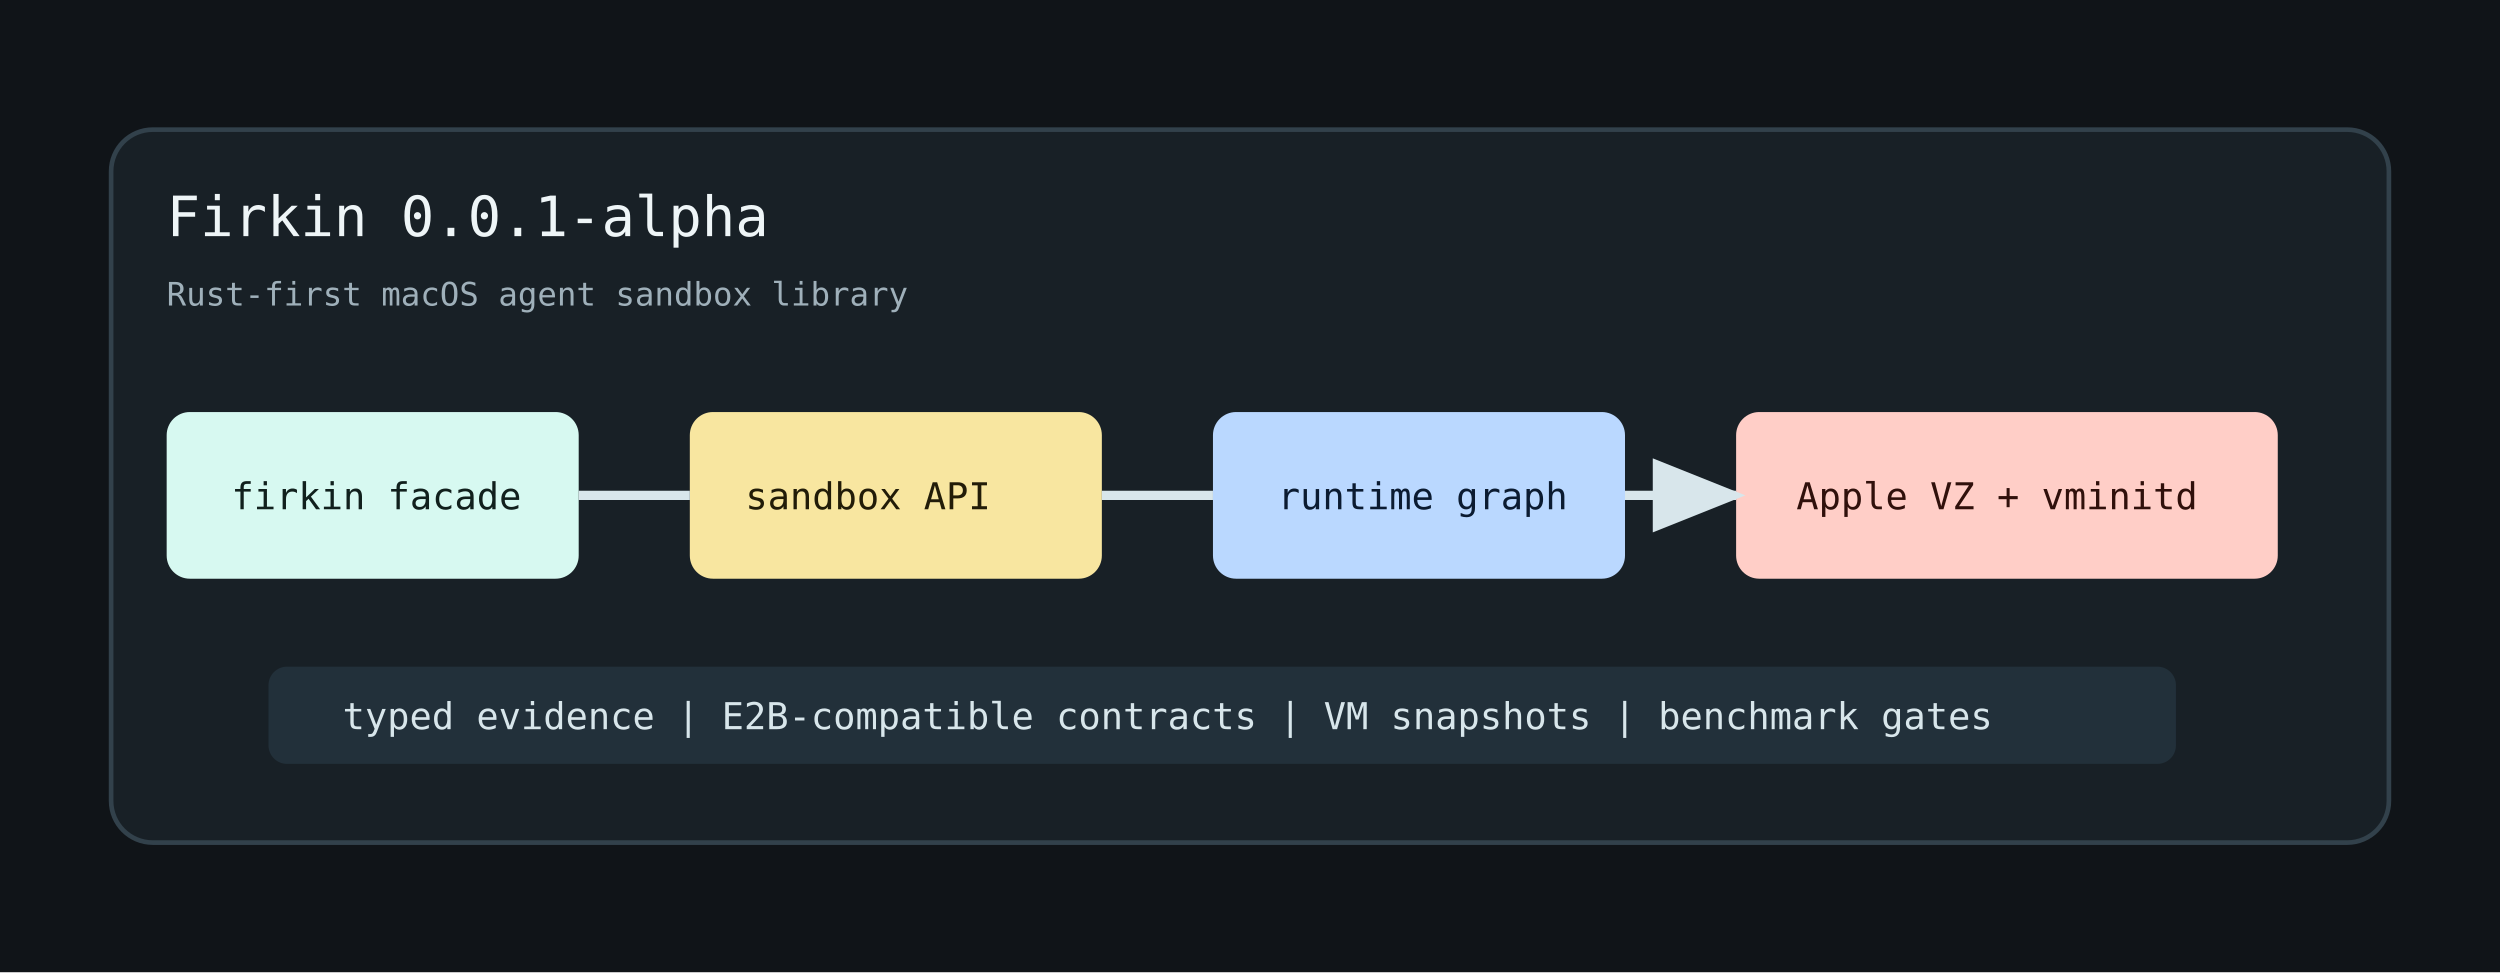
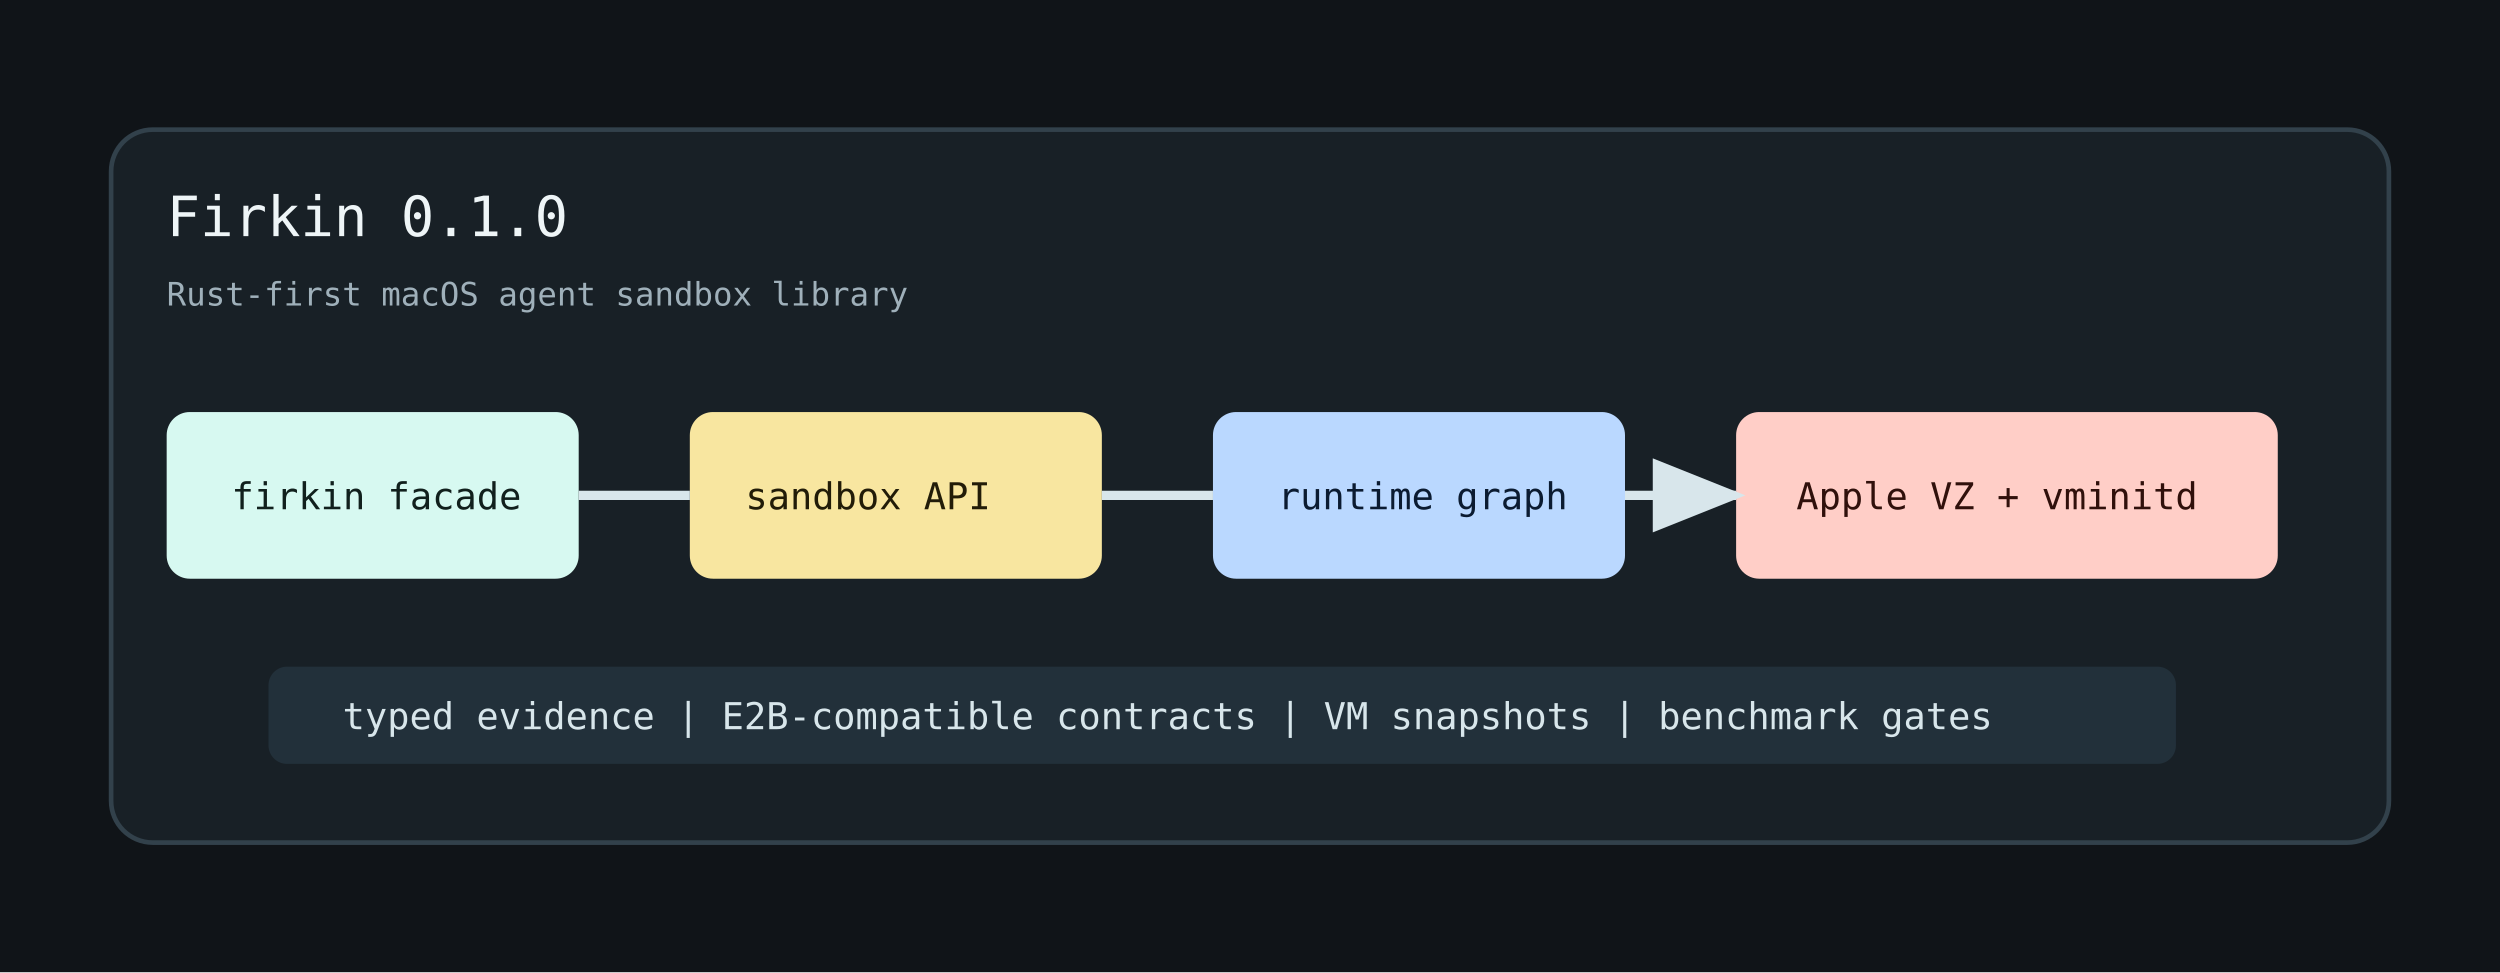
<svg xmlns="http://www.w3.org/2000/svg" width="1080" height="420" viewBox="0 0 1080 420" role="img" aria-labelledby="title desc">
  <rect width="1080" height="420" fill="#101418" />
  <rect x="48" y="56" width="984" height="308" rx="18" fill="#182026" stroke="#32414b" stroke-width="2" />
-   <text x="72" y="102" font-family="ui-monospace, SFMono-Regular, Menlo, monospace" font-size="24" fill="#eef5f7">Firkin 0.0.1-alpha</text>
+   <text x="72" y="102" font-family="ui-monospace, SFMono-Regular, Menlo, monospace" font-size="24" fill="#eef5f7">Firkin 0.1.0</text>
  <text x="72" y="132" font-family="ui-monospace, SFMono-Regular, Menlo, monospace" font-size="14" fill="#9fb0ba">Rust-first macOS agent sandbox library</text>
  <g font-family="ui-monospace, SFMono-Regular, Menlo, monospace" font-size="16">
    <rect x="72" y="178" width="178" height="72" rx="10" fill="#d7f9f1" />
    <text x="100" y="220" fill="#11201d">firkin facade</text>
    <rect x="298" y="178" width="178" height="72" rx="10" fill="#f8e6a0" />
    <text x="322" y="220" fill="#221c08">sandbox API</text>
    <rect x="524" y="178" width="178" height="72" rx="10" fill="#bad8ff" />
    <text x="552" y="220" fill="#0b1b31">runtime graph</text>
    <rect x="750" y="178" width="234" height="72" rx="10" fill="#ffcec7" />
    <text x="776" y="220" fill="#30100b">Apple VZ + vminitd</text>
    <path d="M250 214h48M476 214h48M702 214h48" stroke="#d8e6eb" stroke-width="4" marker-end="url(#arrow)" />
    <rect x="116" y="288" width="824" height="42" rx="8" fill="#22303a" />
    <text x="148" y="315" fill="#d8e6eb">typed evidence | E2B-compatible contracts | VM snapshots | benchmark gates</text>
  </g>
  <defs>
    <marker id="arrow" markerWidth="10" markerHeight="8" refX="9" refY="4" orient="auto">
      <path d="M0,0 L10,4 L0,8 Z" fill="#d8e6eb" />
    </marker>
  </defs>
</svg>
